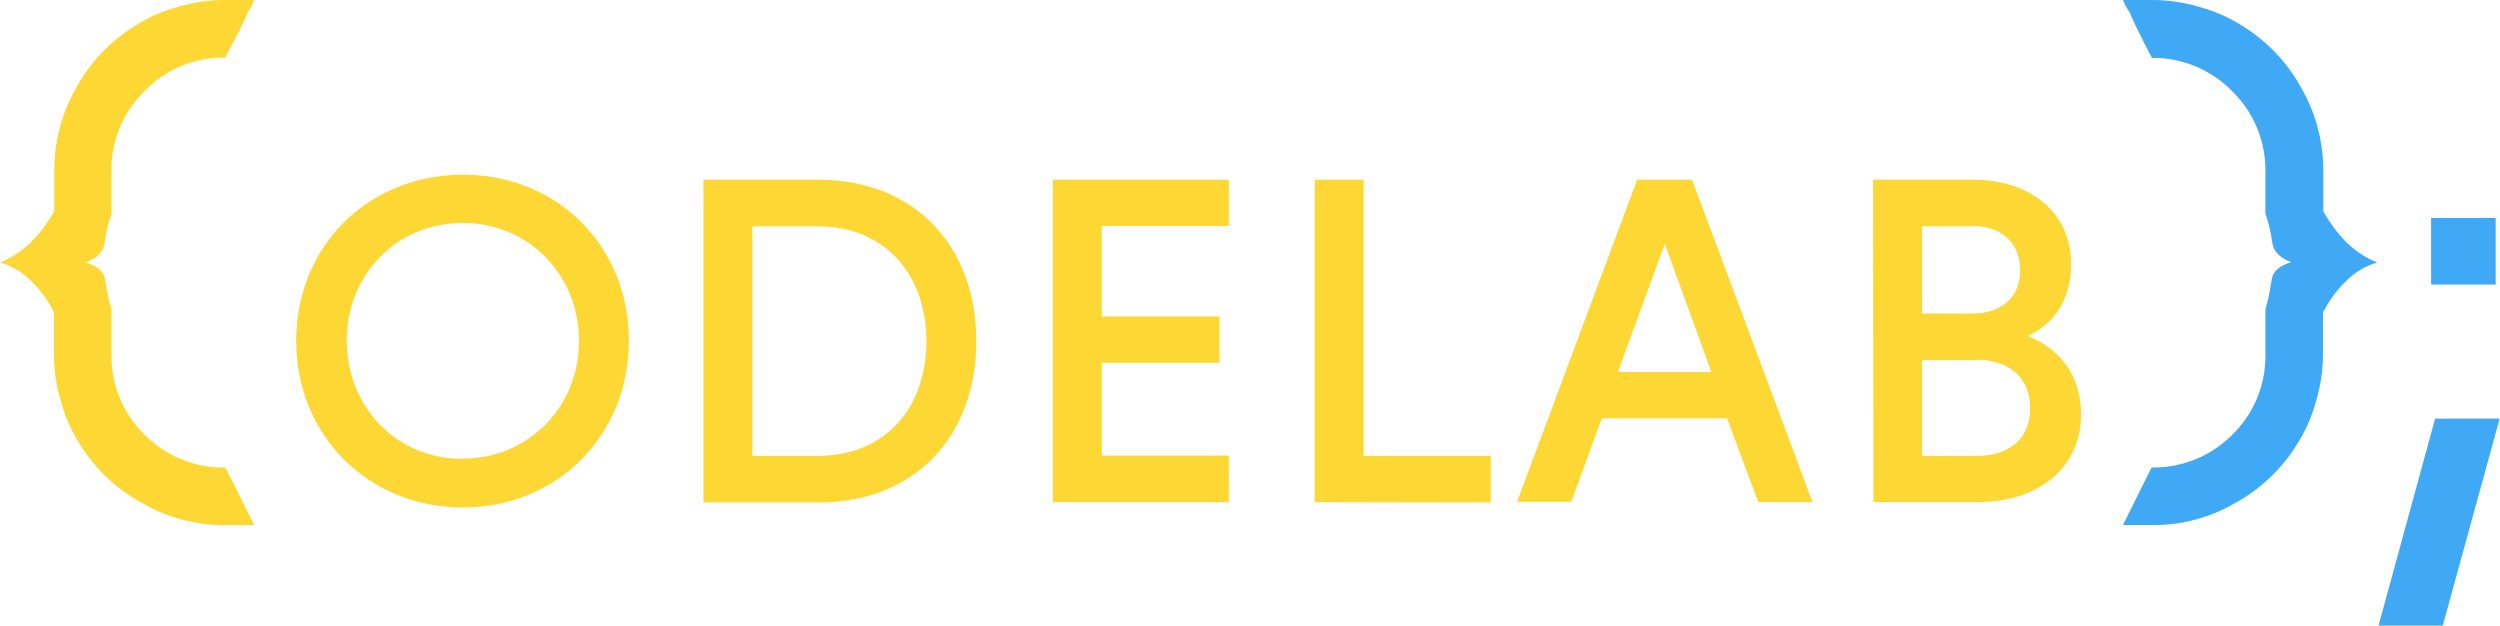
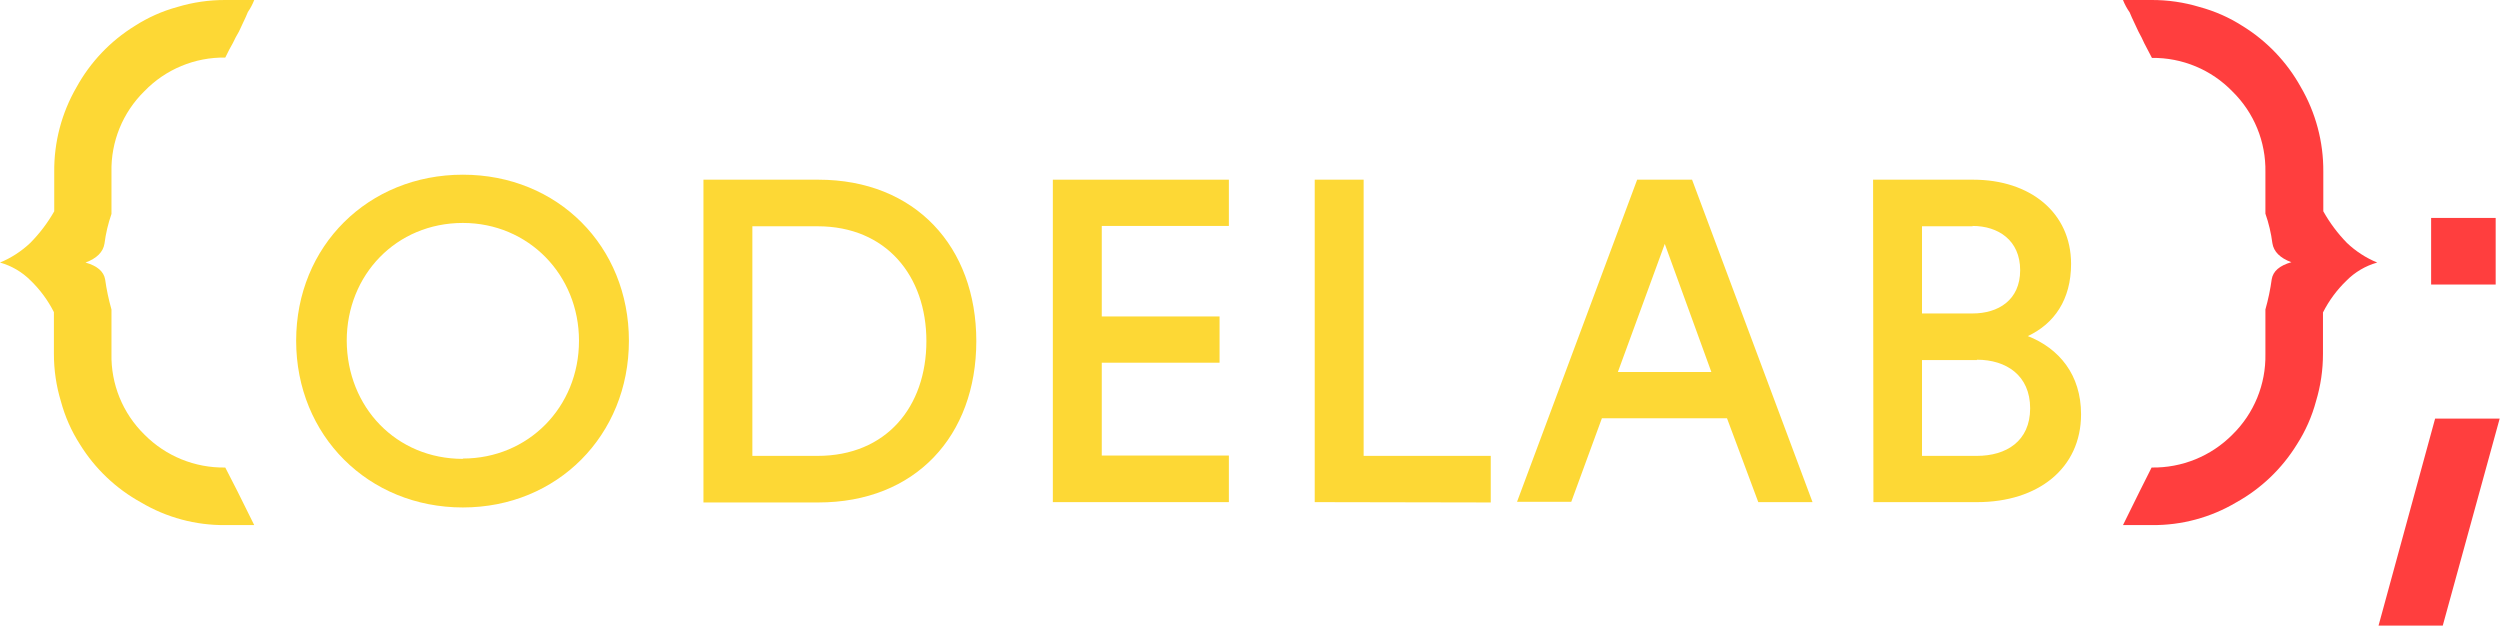
<svg xmlns="http://www.w3.org/2000/svg" data-name="Layer 10" viewBox="0 0 751.3 188">
-   <style>.a{fill:#fdd835;}.b{fill:#3fa9f5;}</style>
+   <style>
+         .a {
+             fill: #fdd835;
+         }
+         .b {
+             fill: #ff3e3e;
+         }
+     </style>
  <path d="M139.1 52.5C167.6 52.5 189 74 189 102.4s-21.5 50.1-49.9 50.1S89 130.9 89 102.4 110.7 52.5 139.1 52.5Zm0 85.3c19.6 0 34.9-15.4 34.9-35.4C174 82.6 158.8 67 139.1 67c-20 0-34.9 15.6-34.9 35.4C104.3 122.4 119.1 137.9 139.1 137.9Z" class="a" />
  <path d="M211.4 54h34.5c29.2 0 47.5 20.2 47.5 48.5 0 28.5-18.3 48.5-47.5 48.5h-34.5Zm14.7 14v69h19.6c20.6 0 32.7-14.7 32.7-34.5 0-19.6-12.1-34.5-32.7-34.5Z" class="a" />
  <path d="M316.4 150.9V54h52.9V67.9H331.1V95.1h35.4V109H331.1v27.9h38.2v14Z" class="a" />
  <path d="M395.1 150.9V54h14.7v83H448v14Z" class="a" />
  <path d="M519 125.7H481.4l-9.2 25.1H455.9L492 54h16.5l36.2 96.9H528.4Zm-32.8-13.9h28.1L500.3 73.3Z" class="a" />
  <path d="M562.9 54H593c17.1 0 29.4 9.9 29.4 25.3 0 10.8-5.1 18-13 21.7 9.4 3.7 16 11.6 16 23.5 0 16.3-13 26.4-31.2 26.4h-31.2Zm29.9 14H577.6V94.2h15.2c7.7 0 14.3-4 14.3-13S600.5 67.9 592.8 67.9Zm1.3 40.2H577.6v28.8h16.5c8.8 0 16-4.4 16-14.3S602.9 108.1 594.1 108.1Z" class="a" />
  <path d="M33.5 106.3a33 33 0 0 0 9.9 24.3 33.4 33.4 0 0 0 24.3 9.9q3 5.7 8.7 17.3H67.7A48.7 48.7 0 0 1 42.4 151 49.8 49.8 0 0 1 24 133.5a46 46 0 0 1-5.7-12.9 49.1 49.1 0 0 1-2.1-14.3V93.8a35.4 35.4 0 0 0-7-9.5A21 21 0 0 0 0 78.9 29.7 29.7 0 0 0 9.1 73a45.4 45.4 0 0 0 7.2-9.5V51.7A49.8 49.8 0 0 1 23 26.2 49.9 49.9 0 0 1 40.5 7.8 46 46 0 0 1 53.3 2.1 49.2 49.2 0 0 1 67.7 0h8.7a17.4 17.4 0 0 1-1.9 3.6q0 0.2-2.7 5.9A36.9 36.9 0 0 0 70 12.9q-1.1 1.9-2.3 4.4A33.1 33.1 0 0 0 43.4 27.4a33 33 0 0 0-9.9 24.3V64.3a43.7 43.7 0 0 0-2.1 8.9q-0.6 3.8-5.7 5.7 5.3 1.5 5.9 5.1A65.5 65.5 0 0 0 33.5 93v13.3Z" class="a" />
  <path d="M680.8 99.1V93a65.7 65.7 0 0 0 1.9-9.1q0.6-3.6 5.9-5.1-5.1-1.9-5.7-5.7a43.9 43.9 0 0 0-2.1-8.9V51.7a33 33 0 0 0-9.9-24.2 33.1 33.1 0 0 0-24.2-10.1q-1.3-2.5-2.3-4.4a37.2 37.2 0 0 0-1.7-3.4q-2.7-5.7-2.7-5.9A17.2 17.2 0 0 1 638 0h8.6A49.2 49.2 0 0 1 661 2.1 46 46 0 0 1 673.9 7.8a49.9 49.9 0 0 1 17.5 18.3 49.8 49.8 0 0 1 6.8 25.5V63.5A45.3 45.3 0 0 0 705.3 73a29.6 29.6 0 0 0 9.1 5.9 21 21 0 0 0-9.3 5.5 35.4 35.4 0 0 0-7 9.5v12.4A49.1 49.1 0 0 1 696 120.6a46 46 0 0 1-5.7 12.9A49.8 49.8 0 0 1 672 151a48.7 48.7 0 0 1-25.3 6.8H638q5.7-11.6 8.6-17.3a33.4 33.4 0 0 0 24.3-9.9 33 33 0 0 0 9.9-24.2Z" class="b" />
  <path d="M731.8 125.8h19.4l-17.1 62.2H714.8ZM750 65.5V85.5H730.6V65.5Z" class="b" />
</svg>
